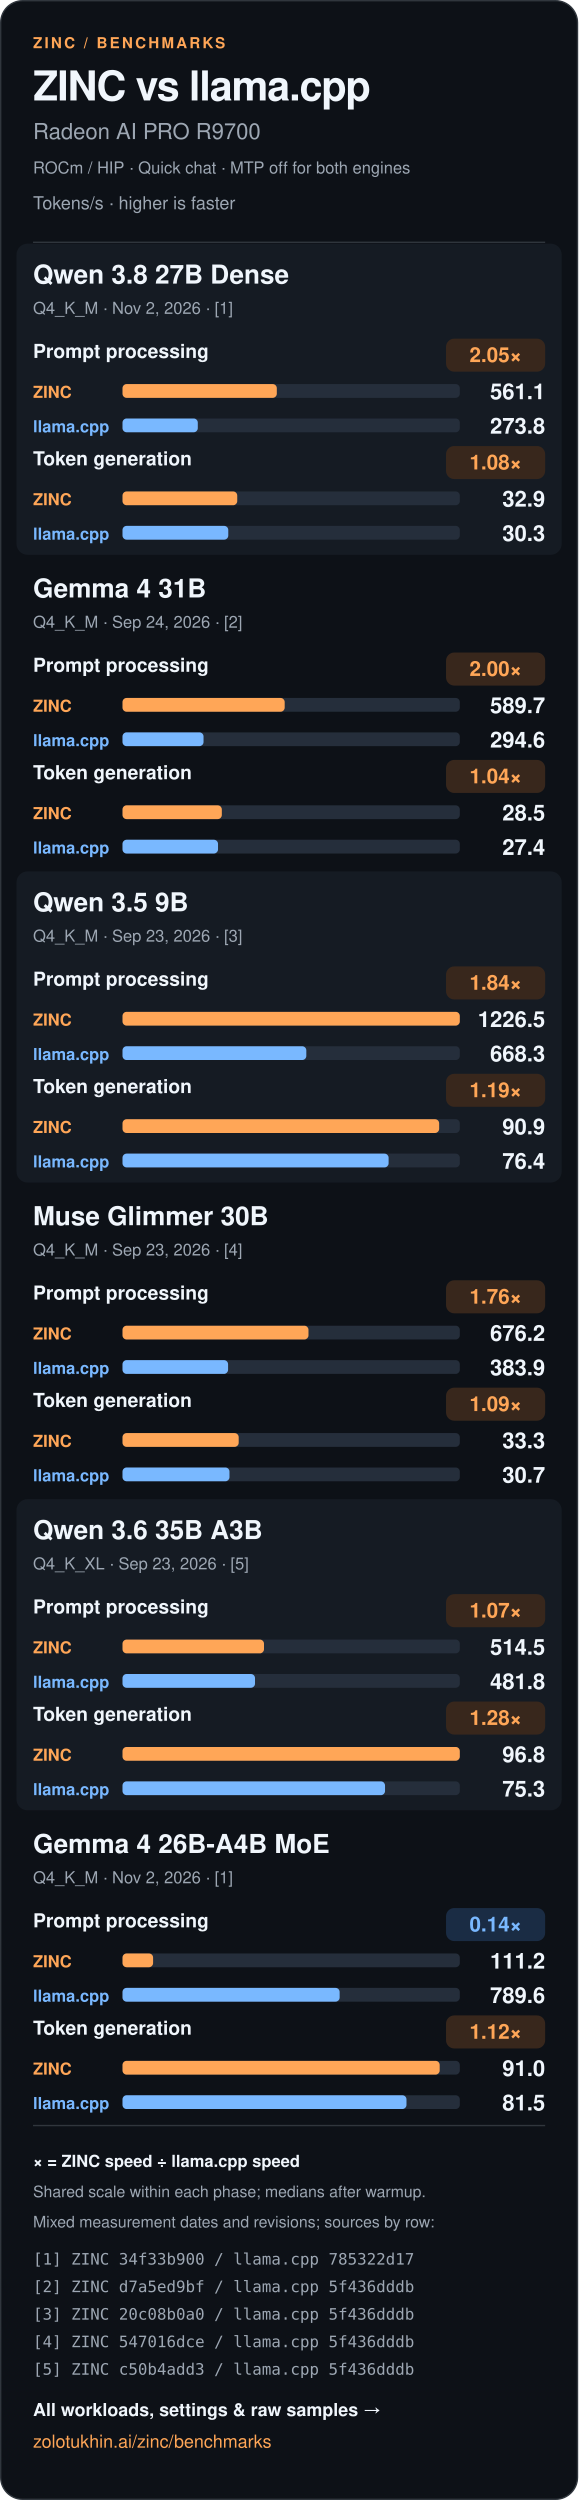
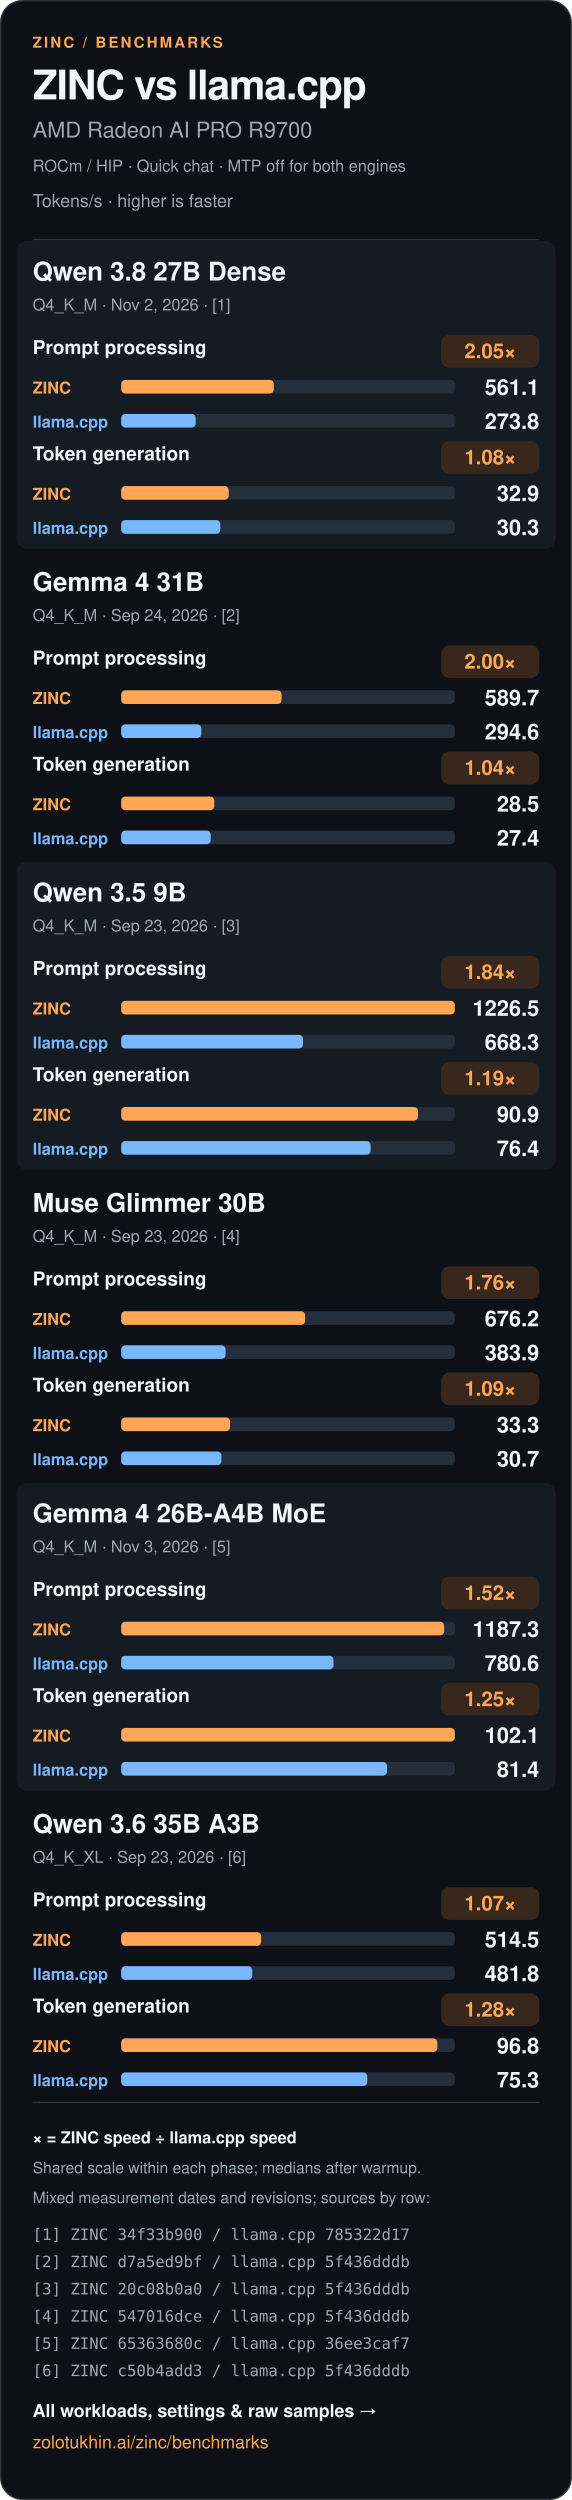
- <svg xmlns="http://www.w3.org/2000/svg" width="420" height="1816" viewBox="0 0 420 1816" role="img" aria-labelledby="title desc">
-   <rect x="0.5" y="0.5" width="419" height="1815" rx="16" fill="#0d1117" stroke="#30363d" />
+ <svg xmlns="http://www.w3.org/2000/svg" width="420" height="1836" viewBox="0 0 420 1836" role="img" aria-labelledby="title desc">
+   <rect x="0.5" y="0.5" width="419" height="1835" rx="16" fill="#0d1117" stroke="#30363d" />
  <g font-family="-apple-system, BlinkMacSystemFont, 'Segoe UI', Helvetica, Arial, sans-serif" fill="#f0f6fc" style="font-variant-numeric:tabular-nums">
    <text x="24" y="35" font-size="11" fill="#ffa657" font-weight="700" letter-spacing="1.6">ZINC  /  BENCHMARKS</text>
    <text x="24" y="73" font-size="30" fill="#f0f6fc" font-weight="700" letter-spacing="-0.8">ZINC vs llama.cpp</text>
-     <text x="24" y="101" font-size="16" fill="#9da7b3">Radeon AI PRO R9700</text>
+     <text x="24" y="101" font-size="16" fill="#9da7b3">AMD Radeon AI PRO R9700</text>
    <text x="24" y="126" font-size="12" fill="#9da7b3">ROCm / HIP · Quick chat · MTP off for both engines</text>
    <text x="24" y="152" font-size="13" fill="#9da7b3">Tokens/s · higher is faster</text>
    <path d="M24 176H396" stroke="#30363d" />
    <rect x="12" y="177" width="396" height="226" rx="8" fill="#151b23" />
    <text x="24" y="206" font-size="19" fill="#f0f6fc" font-weight="600">Qwen 3.8 27B Dense</text>
    <text x="24" y="228" font-size="12" fill="#9da7b3">Q4_K_M · Nov 2, 2026 · [1]</text>
    <text x="24" y="260" font-size="14" fill="#f0f6fc" font-weight="600">Prompt processing</text>
    <rect x="324" y="246" width="72" height="24" rx="6" fill="#38271c" />
    <text x="360" y="263" font-size="15" fill="#ffa657" font-weight="700" text-anchor="middle">2.05×</text>
    <text x="24" y="289" font-size="12" fill="#ffa657" font-weight="600">ZINC</text>
    <rect x="89" y="279" width="245" height="10" rx="3" fill="#252e3b" />
    <rect x="89" y="279" width="112.08" height="10" rx="3" fill="#ffa657" />
    <text x="396" y="290" font-size="16" fill="#f0f6fc" text-anchor="end" font-weight="600">561.1</text>
    <text x="24" y="314" font-size="12" fill="#79b8ff" font-weight="600">llama.cpp</text>
    <rect x="89" y="304" width="245" height="10" rx="3" fill="#252e3b" />
    <rect x="89" y="304" width="54.68" height="10" rx="3" fill="#79b8ff" />
    <text x="396" y="315" font-size="16" fill="#f0f6fc" text-anchor="end" font-weight="600">273.8</text>
    <text x="24" y="338" font-size="14" fill="#f0f6fc" font-weight="600">Token generation</text>
    <rect x="324" y="324" width="72" height="24" rx="6" fill="#38271c" />
    <text x="360" y="341" font-size="15" fill="#ffa657" font-weight="700" text-anchor="middle">1.08×</text>
    <text x="24" y="367" font-size="12" fill="#ffa657" font-weight="600">ZINC</text>
    <rect x="89" y="357" width="245" height="10" rx="3" fill="#252e3b" />
-     <rect x="89" y="357" width="83.33" height="10" rx="3" fill="#ffa657" />
+     <rect x="89" y="357" width="78.96" height="10" rx="3" fill="#ffa657" />
    <text x="396" y="368" font-size="16" fill="#f0f6fc" text-anchor="end" font-weight="600">32.9</text>
    <text x="24" y="392" font-size="12" fill="#79b8ff" font-weight="600">llama.cpp</text>
    <rect x="89" y="382" width="245" height="10" rx="3" fill="#252e3b" />
-     <rect x="89" y="382" width="76.82" height="10" rx="3" fill="#79b8ff" />
+     <rect x="89" y="382" width="72.8" height="10" rx="3" fill="#79b8ff" />
    <text x="396" y="393" font-size="16" fill="#f0f6fc" text-anchor="end" font-weight="600">30.3</text>
    <text x="24" y="434" font-size="19" fill="#f0f6fc" font-weight="600">Gemma 4 31B</text>
    <text x="24" y="456" font-size="12" fill="#9da7b3">Q4_K_M · Sep 24, 2026 · [2]</text>
    <text x="24" y="488" font-size="14" fill="#f0f6fc" font-weight="600">Prompt processing</text>
    <rect x="324" y="474" width="72" height="24" rx="6" fill="#38271c" />
    <text x="360" y="491" font-size="15" fill="#ffa657" font-weight="700" text-anchor="middle">2.00×</text>
    <text x="24" y="517" font-size="12" fill="#ffa657" font-weight="600">ZINC</text>
    <rect x="89" y="507" width="245" height="10" rx="3" fill="#252e3b" />
    <rect x="89" y="507" width="117.8" height="10" rx="3" fill="#ffa657" />
    <text x="396" y="518" font-size="16" fill="#f0f6fc" text-anchor="end" font-weight="600">589.7</text>
    <text x="24" y="542" font-size="12" fill="#79b8ff" font-weight="600">llama.cpp</text>
    <rect x="89" y="532" width="245" height="10" rx="3" fill="#252e3b" />
    <rect x="89" y="532" width="58.85" height="10" rx="3" fill="#79b8ff" />
    <text x="396" y="543" font-size="16" fill="#f0f6fc" text-anchor="end" font-weight="600">294.6</text>
    <text x="24" y="566" font-size="14" fill="#f0f6fc" font-weight="600">Token generation</text>
    <rect x="324" y="552" width="72" height="24" rx="6" fill="#38271c" />
    <text x="360" y="569" font-size="15" fill="#ffa657" font-weight="700" text-anchor="middle">1.04×</text>
    <text x="24" y="595" font-size="12" fill="#ffa657" font-weight="600">ZINC</text>
    <rect x="89" y="585" width="245" height="10" rx="3" fill="#252e3b" />
-     <rect x="89" y="585" width="72.14" height="10" rx="3" fill="#ffa657" />
+     <rect x="89" y="585" width="68.36" height="10" rx="3" fill="#ffa657" />
    <text x="396" y="596" font-size="16" fill="#f0f6fc" text-anchor="end" font-weight="600">28.5</text>
    <text x="24" y="620" font-size="12" fill="#79b8ff" font-weight="600">llama.cpp</text>
    <rect x="89" y="610" width="245" height="10" rx="3" fill="#252e3b" />
-     <rect x="89" y="610" width="69.37" height="10" rx="3" fill="#79b8ff" />
+     <rect x="89" y="610" width="65.73" height="10" rx="3" fill="#79b8ff" />
    <text x="396" y="621" font-size="16" fill="#f0f6fc" text-anchor="end" font-weight="600">27.4</text>
    <rect x="12" y="633" width="396" height="226" rx="8" fill="#151b23" />
    <text x="24" y="662" font-size="19" fill="#f0f6fc" font-weight="600">Qwen 3.5 9B</text>
    <text x="24" y="684" font-size="12" fill="#9da7b3">Q4_K_M · Sep 23, 2026 · [3]</text>
    <text x="24" y="716" font-size="14" fill="#f0f6fc" font-weight="600">Prompt processing</text>
    <rect x="324" y="702" width="72" height="24" rx="6" fill="#38271c" />
    <text x="360" y="719" font-size="15" fill="#ffa657" font-weight="700" text-anchor="middle">1.84×</text>
    <text x="24" y="745" font-size="12" fill="#ffa657" font-weight="600">ZINC</text>
    <rect x="89" y="735" width="245" height="10" rx="3" fill="#252e3b" />
    <rect x="89" y="735" width="245" height="10" rx="3" fill="#ffa657" />
    <text x="396" y="746" font-size="16" fill="#f0f6fc" text-anchor="end" font-weight="600">1226.5</text>
    <text x="24" y="770" font-size="12" fill="#79b8ff" font-weight="600">llama.cpp</text>
    <rect x="89" y="760" width="245" height="10" rx="3" fill="#252e3b" />
    <rect x="89" y="760" width="133.51" height="10" rx="3" fill="#79b8ff" />
    <text x="396" y="771" font-size="16" fill="#f0f6fc" text-anchor="end" font-weight="600">668.3</text>
    <text x="24" y="794" font-size="14" fill="#f0f6fc" font-weight="600">Token generation</text>
    <rect x="324" y="780" width="72" height="24" rx="6" fill="#38271c" />
    <text x="360" y="797" font-size="15" fill="#ffa657" font-weight="700" text-anchor="middle">1.19×</text>
    <text x="24" y="823" font-size="12" fill="#ffa657" font-weight="600">ZINC</text>
    <rect x="89" y="813" width="245" height="10" rx="3" fill="#252e3b" />
-     <rect x="89" y="813" width="230.01" height="10" rx="3" fill="#ffa657" />
+     <rect x="89" y="813" width="217.97" height="10" rx="3" fill="#ffa657" />
    <text x="396" y="824" font-size="16" fill="#f0f6fc" text-anchor="end" font-weight="600">90.9</text>
    <text x="24" y="848" font-size="12" fill="#79b8ff" font-weight="600">llama.cpp</text>
    <rect x="89" y="838" width="245" height="10" rx="3" fill="#252e3b" />
-     <rect x="89" y="838" width="193.29" height="10" rx="3" fill="#79b8ff" />
+     <rect x="89" y="838" width="183.17" height="10" rx="3" fill="#79b8ff" />
    <text x="396" y="849" font-size="16" fill="#f0f6fc" text-anchor="end" font-weight="600">76.4</text>
    <text x="24" y="890" font-size="19" fill="#f0f6fc" font-weight="600">Muse Glimmer 30B</text>
    <text x="24" y="912" font-size="12" fill="#9da7b3">Q4_K_M · Sep 23, 2026 · [4]</text>
    <text x="24" y="944" font-size="14" fill="#f0f6fc" font-weight="600">Prompt processing</text>
    <rect x="324" y="930" width="72" height="24" rx="6" fill="#38271c" />
    <text x="360" y="947" font-size="15" fill="#ffa657" font-weight="700" text-anchor="middle">1.76×</text>
    <text x="24" y="973" font-size="12" fill="#ffa657" font-weight="600">ZINC</text>
    <rect x="89" y="963" width="245" height="10" rx="3" fill="#252e3b" />
    <rect x="89" y="963" width="135.08" height="10" rx="3" fill="#ffa657" />
    <text x="396" y="974" font-size="16" fill="#f0f6fc" text-anchor="end" font-weight="600">676.2</text>
    <text x="24" y="998" font-size="12" fill="#79b8ff" font-weight="600">llama.cpp</text>
    <rect x="89" y="988" width="245" height="10" rx="3" fill="#252e3b" />
    <rect x="89" y="988" width="76.68" height="10" rx="3" fill="#79b8ff" />
    <text x="396" y="999" font-size="16" fill="#f0f6fc" text-anchor="end" font-weight="600">383.9</text>
    <text x="24" y="1022" font-size="14" fill="#f0f6fc" font-weight="600">Token generation</text>
    <rect x="324" y="1008" width="72" height="24" rx="6" fill="#38271c" />
    <text x="360" y="1025" font-size="15" fill="#ffa657" font-weight="700" text-anchor="middle">1.09×</text>
    <text x="24" y="1051" font-size="12" fill="#ffa657" font-weight="600">ZINC</text>
    <rect x="89" y="1041" width="245" height="10" rx="3" fill="#252e3b" />
-     <rect x="89" y="1041" width="84.39" height="10" rx="3" fill="#ffa657" />
+     <rect x="89" y="1041" width="79.97" height="10" rx="3" fill="#ffa657" />
    <text x="396" y="1052" font-size="16" fill="#f0f6fc" text-anchor="end" font-weight="600">33.3</text>
    <text x="24" y="1076" font-size="12" fill="#79b8ff" font-weight="600">llama.cpp</text>
    <rect x="89" y="1066" width="245" height="10" rx="3" fill="#252e3b" />
-     <rect x="89" y="1066" width="77.7" height="10" rx="3" fill="#79b8ff" />
+     <rect x="89" y="1066" width="73.63" height="10" rx="3" fill="#79b8ff" />
    <text x="396" y="1077" font-size="16" fill="#f0f6fc" text-anchor="end" font-weight="600">30.7</text>
    <rect x="12" y="1089" width="396" height="226" rx="8" fill="#151b23" />
-     <text x="24" y="1118" font-size="19" fill="#f0f6fc" font-weight="600">Qwen 3.6 35B A3B</text>
-     <text x="24" y="1140" font-size="12" fill="#9da7b3">Q4_K_XL · Sep 23, 2026 · [5]</text>
+     <text x="24" y="1118" font-size="19" fill="#f0f6fc" font-weight="600">Gemma 4 26B-A4B MoE</text>
+     <text x="24" y="1140" font-size="12" fill="#9da7b3">Q4_K_M · Nov 3, 2026 · [5]</text>
    <text x="24" y="1172" font-size="14" fill="#f0f6fc" font-weight="600">Prompt processing</text>
    <rect x="324" y="1158" width="72" height="24" rx="6" fill="#38271c" />
-     <text x="360" y="1175" font-size="15" fill="#ffa657" font-weight="700" text-anchor="middle">1.07×</text>
+     <text x="360" y="1175" font-size="15" fill="#ffa657" font-weight="700" text-anchor="middle">1.52×</text>
    <text x="24" y="1201" font-size="12" fill="#ffa657" font-weight="600">ZINC</text>
    <rect x="89" y="1191" width="245" height="10" rx="3" fill="#252e3b" />
-     <rect x="89" y="1191" width="102.77" height="10" rx="3" fill="#ffa657" />
-     <text x="396" y="1202" font-size="16" fill="#f0f6fc" text-anchor="end" font-weight="600">514.5</text>
+     <rect x="89" y="1191" width="237.17" height="10" rx="3" fill="#ffa657" />
+     <text x="396" y="1202" font-size="16" fill="#f0f6fc" text-anchor="end" font-weight="600">1187.3</text>
    <text x="24" y="1226" font-size="12" fill="#79b8ff" font-weight="600">llama.cpp</text>
    <rect x="89" y="1216" width="245" height="10" rx="3" fill="#252e3b" />
-     <rect x="89" y="1216" width="96.24" height="10" rx="3" fill="#79b8ff" />
-     <text x="396" y="1227" font-size="16" fill="#f0f6fc" text-anchor="end" font-weight="600">481.8</text>
+     <rect x="89" y="1216" width="155.92" height="10" rx="3" fill="#79b8ff" />
+     <text x="396" y="1227" font-size="16" fill="#f0f6fc" text-anchor="end" font-weight="600">780.6</text>
    <text x="24" y="1250" font-size="14" fill="#f0f6fc" font-weight="600">Token generation</text>
    <rect x="324" y="1236" width="72" height="24" rx="6" fill="#38271c" />
-     <text x="360" y="1253" font-size="15" fill="#ffa657" font-weight="700" text-anchor="middle">1.28×</text>
+     <text x="360" y="1253" font-size="15" fill="#ffa657" font-weight="700" text-anchor="middle">1.25×</text>
    <text x="24" y="1279" font-size="12" fill="#ffa657" font-weight="600">ZINC</text>
    <rect x="89" y="1269" width="245" height="10" rx="3" fill="#252e3b" />
    <rect x="89" y="1269" width="245" height="10" rx="3" fill="#ffa657" />
-     <text x="396" y="1280" font-size="16" fill="#f0f6fc" text-anchor="end" font-weight="600">96.8</text>
+     <text x="396" y="1280" font-size="16" fill="#f0f6fc" text-anchor="end" font-weight="600">102.1</text>
    <text x="24" y="1304" font-size="12" fill="#79b8ff" font-weight="600">llama.cpp</text>
    <rect x="89" y="1294" width="245" height="10" rx="3" fill="#252e3b" />
-     <rect x="89" y="1294" width="190.69" height="10" rx="3" fill="#79b8ff" />
-     <text x="396" y="1305" font-size="16" fill="#f0f6fc" text-anchor="end" font-weight="600">75.3</text>
-     <text x="24" y="1346" font-size="19" fill="#f0f6fc" font-weight="600">Gemma 4 26B-A4B MoE</text>
-     <text x="24" y="1368" font-size="12" fill="#9da7b3">Q4_K_M · Nov 2, 2026 · [1]</text>
+     <rect x="89" y="1294" width="195.24" height="10" rx="3" fill="#79b8ff" />
+     <text x="396" y="1305" font-size="16" fill="#f0f6fc" text-anchor="end" font-weight="600">81.4</text>
+     <text x="24" y="1346" font-size="19" fill="#f0f6fc" font-weight="600">Qwen 3.6 35B A3B</text>
+     <text x="24" y="1368" font-size="12" fill="#9da7b3">Q4_K_XL · Sep 23, 2026 · [6]</text>
    <text x="24" y="1400" font-size="14" fill="#f0f6fc" font-weight="600">Prompt processing</text>
-     <rect x="324" y="1386" width="72" height="24" rx="6" fill="#1a2c44" />
-     <text x="360" y="1403" font-size="15" fill="#79b8ff" font-weight="700" text-anchor="middle">0.14×</text>
+     <rect x="324" y="1386" width="72" height="24" rx="6" fill="#38271c" />
+     <text x="360" y="1403" font-size="15" fill="#ffa657" font-weight="700" text-anchor="middle">1.07×</text>
    <text x="24" y="1429" font-size="12" fill="#ffa657" font-weight="600">ZINC</text>
    <rect x="89" y="1419" width="245" height="10" rx="3" fill="#252e3b" />
-     <rect x="89" y="1419" width="22.21" height="10" rx="3" fill="#ffa657" />
-     <text x="396" y="1430" font-size="16" fill="#f0f6fc" text-anchor="end" font-weight="600">111.2</text>
+     <rect x="89" y="1419" width="102.77" height="10" rx="3" fill="#ffa657" />
+     <text x="396" y="1430" font-size="16" fill="#f0f6fc" text-anchor="end" font-weight="600">514.5</text>
    <text x="24" y="1454" font-size="12" fill="#79b8ff" font-weight="600">llama.cpp</text>
    <rect x="89" y="1444" width="245" height="10" rx="3" fill="#252e3b" />
-     <rect x="89" y="1444" width="157.72" height="10" rx="3" fill="#79b8ff" />
-     <text x="396" y="1455" font-size="16" fill="#f0f6fc" text-anchor="end" font-weight="600">789.6</text>
+     <rect x="89" y="1444" width="96.24" height="10" rx="3" fill="#79b8ff" />
+     <text x="396" y="1455" font-size="16" fill="#f0f6fc" text-anchor="end" font-weight="600">481.8</text>
    <text x="24" y="1478" font-size="14" fill="#f0f6fc" font-weight="600">Token generation</text>
    <rect x="324" y="1464" width="72" height="24" rx="6" fill="#38271c" />
-     <text x="360" y="1481" font-size="15" fill="#ffa657" font-weight="700" text-anchor="middle">1.12×</text>
+     <text x="360" y="1481" font-size="15" fill="#ffa657" font-weight="700" text-anchor="middle">1.28×</text>
    <text x="24" y="1507" font-size="12" fill="#ffa657" font-weight="600">ZINC</text>
    <rect x="89" y="1497" width="245" height="10" rx="3" fill="#252e3b" />
-     <rect x="89" y="1497" width="230.39" height="10" rx="3" fill="#ffa657" />
-     <text x="396" y="1508" font-size="16" fill="#f0f6fc" text-anchor="end" font-weight="600">91.0</text>
+     <rect x="89" y="1497" width="232.17" height="10" rx="3" fill="#ffa657" />
+     <text x="396" y="1508" font-size="16" fill="#f0f6fc" text-anchor="end" font-weight="600">96.8</text>
    <text x="24" y="1532" font-size="12" fill="#79b8ff" font-weight="600">llama.cpp</text>
    <rect x="89" y="1522" width="245" height="10" rx="3" fill="#252e3b" />
-     <rect x="89" y="1522" width="206.27" height="10" rx="3" fill="#79b8ff" />
-     <text x="396" y="1533" font-size="16" fill="#f0f6fc" text-anchor="end" font-weight="600">81.5</text>
+     <rect x="89" y="1522" width="180.71" height="10" rx="3" fill="#79b8ff" />
+     <text x="396" y="1533" font-size="16" fill="#f0f6fc" text-anchor="end" font-weight="600">75.3</text>
    <path d="M24 1544H396" stroke="#30363d" />
    <text x="24" y="1574" font-size="12" fill="#f0f6fc" font-weight="600">× = ZINC speed ÷ llama.cpp speed</text>
    <text x="24" y="1596" font-size="11.5" fill="#9da7b3">Shared scale within each phase; medians after warmup.</text>
    <text x="24" y="1618" font-size="11.5" fill="#9da7b3">Mixed measurement dates and revisions; sources by row:</text>
    <text x="24" y="1645" font-size="11.5" fill="#9da7b3" font-family="ui-monospace, SFMono-Regular, Consolas, monospace">[1] ZINC 34f33b900 / llama.cpp 785322d17</text>
    <text x="24" y="1665" font-size="11.5" fill="#9da7b3" font-family="ui-monospace, SFMono-Regular, Consolas, monospace">[2] ZINC d7a5ed9bf / llama.cpp 5f436dddb</text>
    <text x="24" y="1685" font-size="11.5" fill="#9da7b3" font-family="ui-monospace, SFMono-Regular, Consolas, monospace">[3] ZINC 20c08b0a0 / llama.cpp 5f436dddb</text>
    <text x="24" y="1705" font-size="11.5" fill="#9da7b3" font-family="ui-monospace, SFMono-Regular, Consolas, monospace">[4] ZINC 547016dce / llama.cpp 5f436dddb</text>
-     <text x="24" y="1725" font-size="11.5" fill="#9da7b3" font-family="ui-monospace, SFMono-Regular, Consolas, monospace">[5] ZINC c50b4add3 / llama.cpp 5f436dddb</text>
-     <text x="24" y="1755" font-size="13" fill="#f0f6fc" font-weight="600">All workloads, settings &amp; raw samples →</text>
-     <text x="24" y="1778" font-size="13" fill="#ffa657">zolotukhin.ai/zinc/benchmarks</text>
+     <text x="24" y="1725" font-size="11.5" fill="#9da7b3" font-family="ui-monospace, SFMono-Regular, Consolas, monospace">[5] ZINC 65363680c / llama.cpp 36ee3caf7</text>
+     <text x="24" y="1745" font-size="11.5" fill="#9da7b3" font-family="ui-monospace, SFMono-Regular, Consolas, monospace">[6] ZINC c50b4add3 / llama.cpp 5f436dddb</text>
+     <text x="24" y="1775" font-size="13" fill="#f0f6fc" font-weight="600">All workloads, settings &amp; raw samples →</text>
+     <text x="24" y="1798" font-size="13" fill="#ffa657">zolotukhin.ai/zinc/benchmarks</text>
  </g>
</svg>
